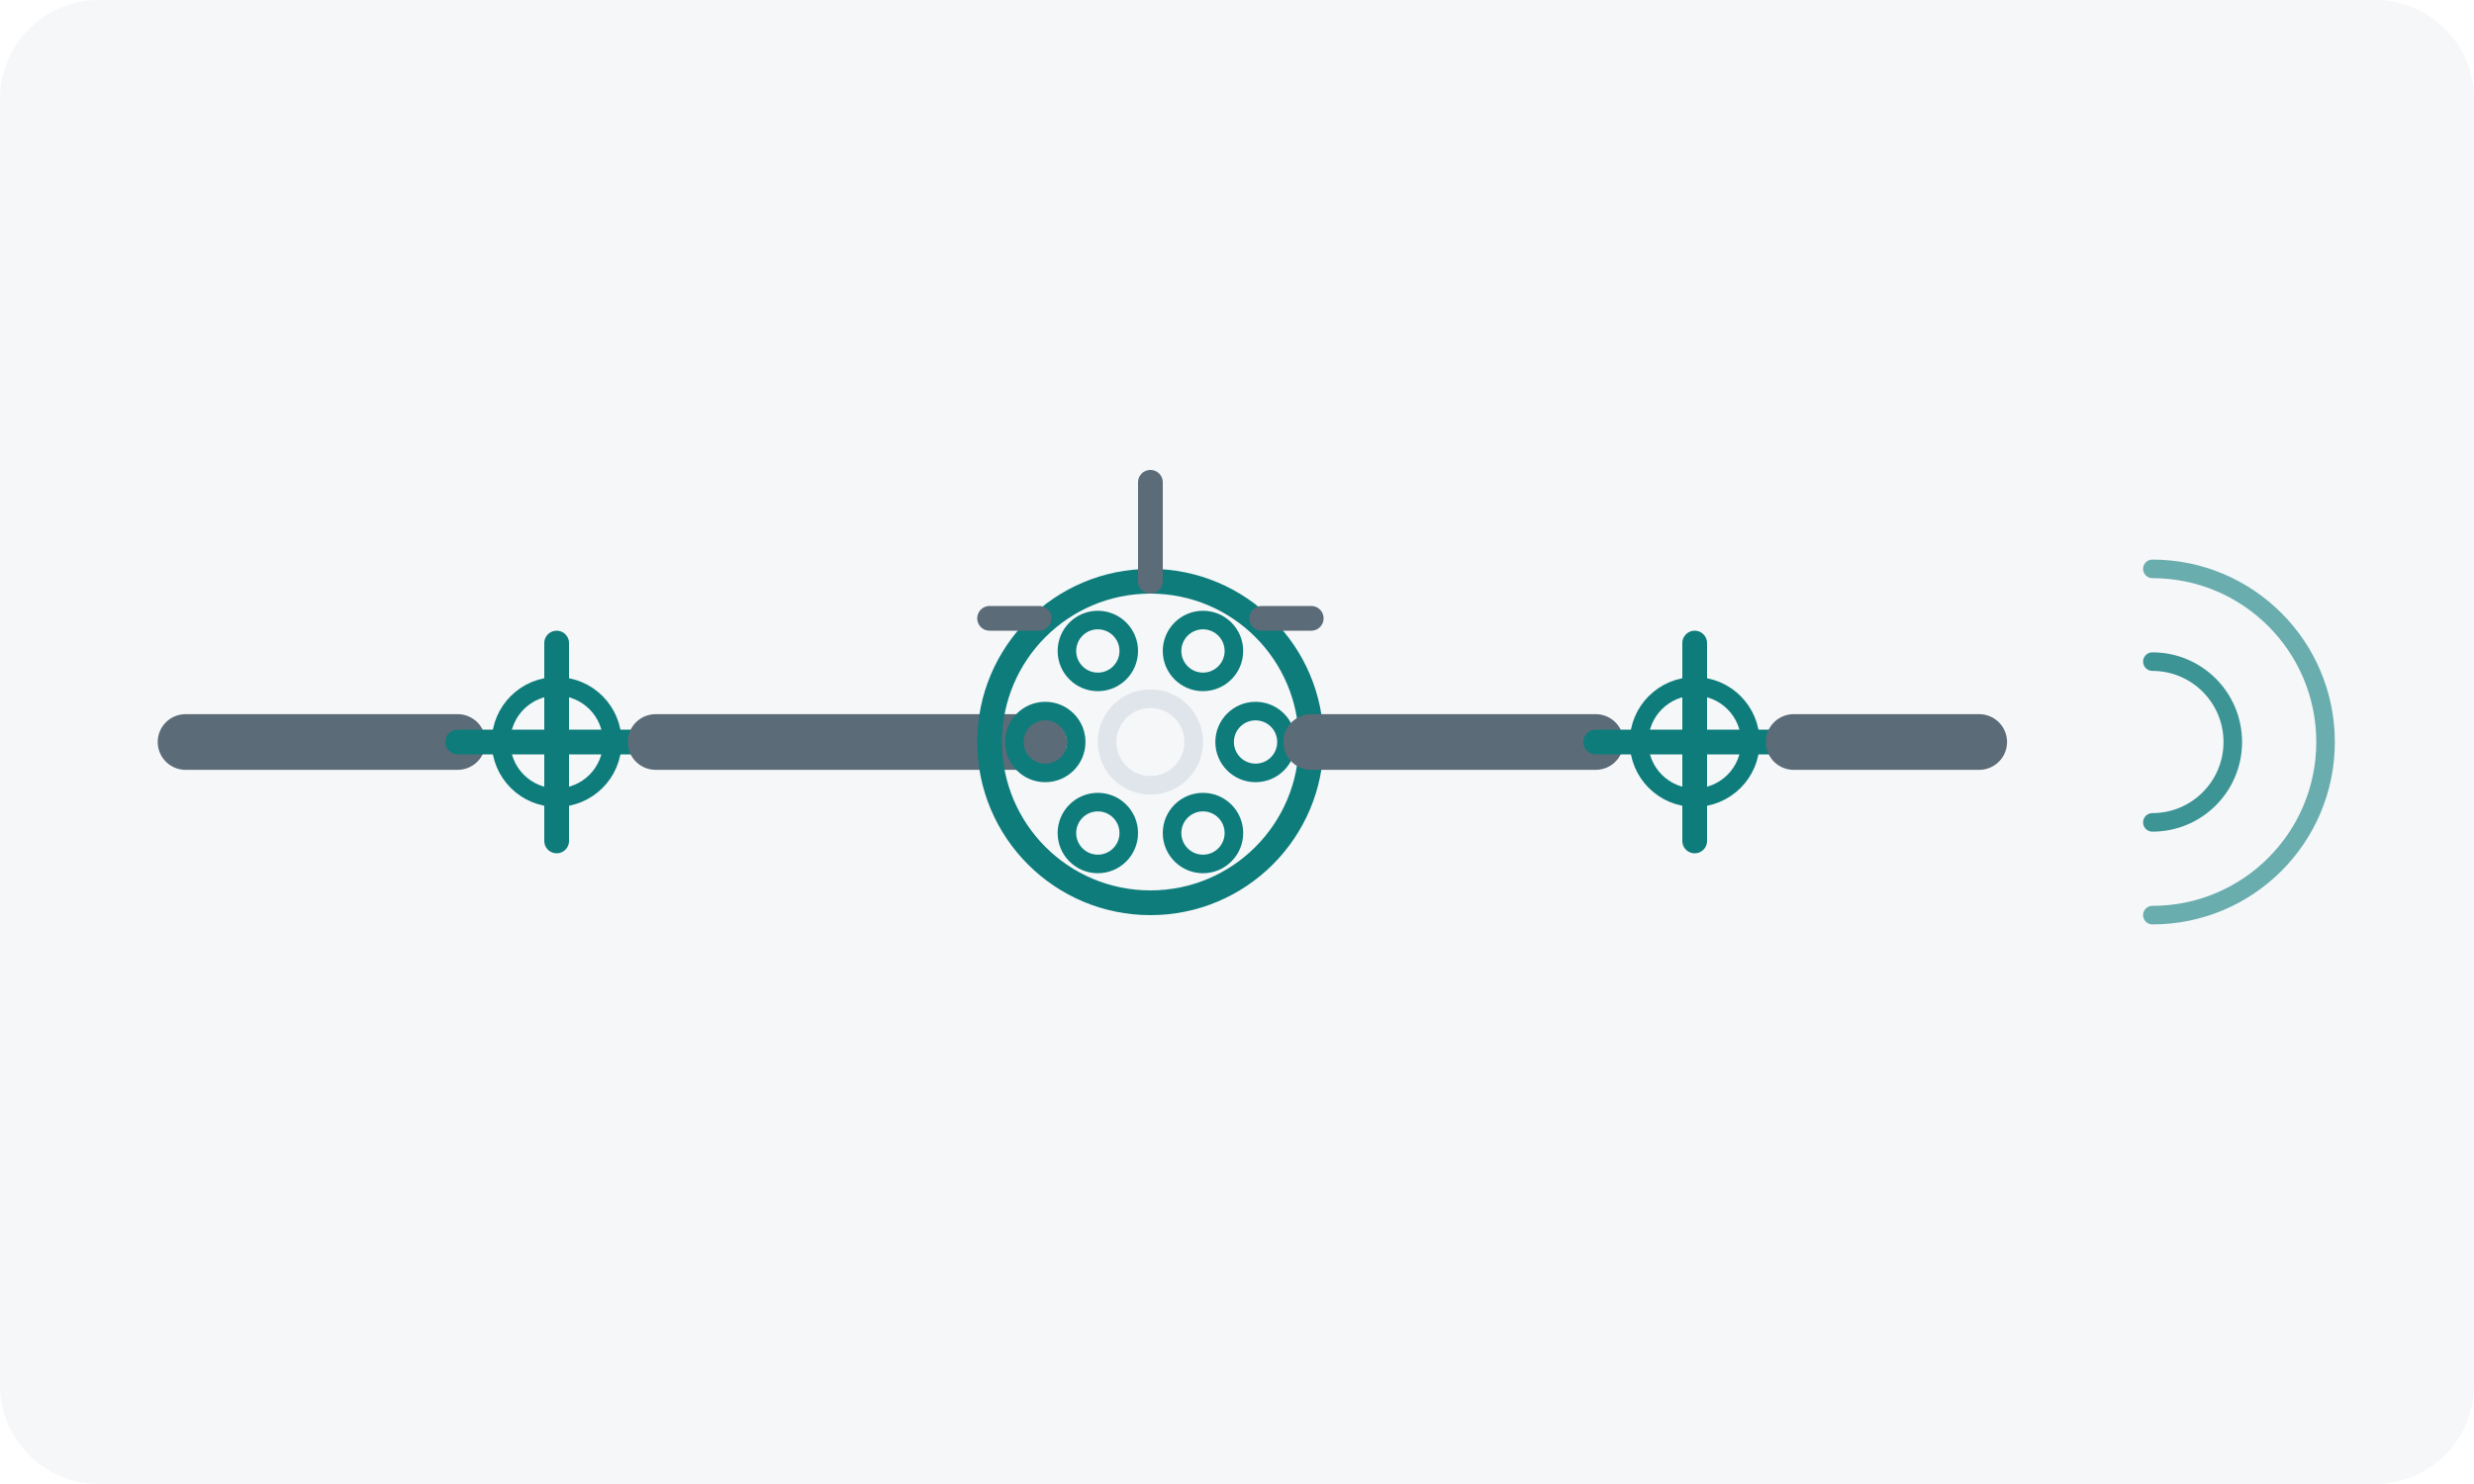
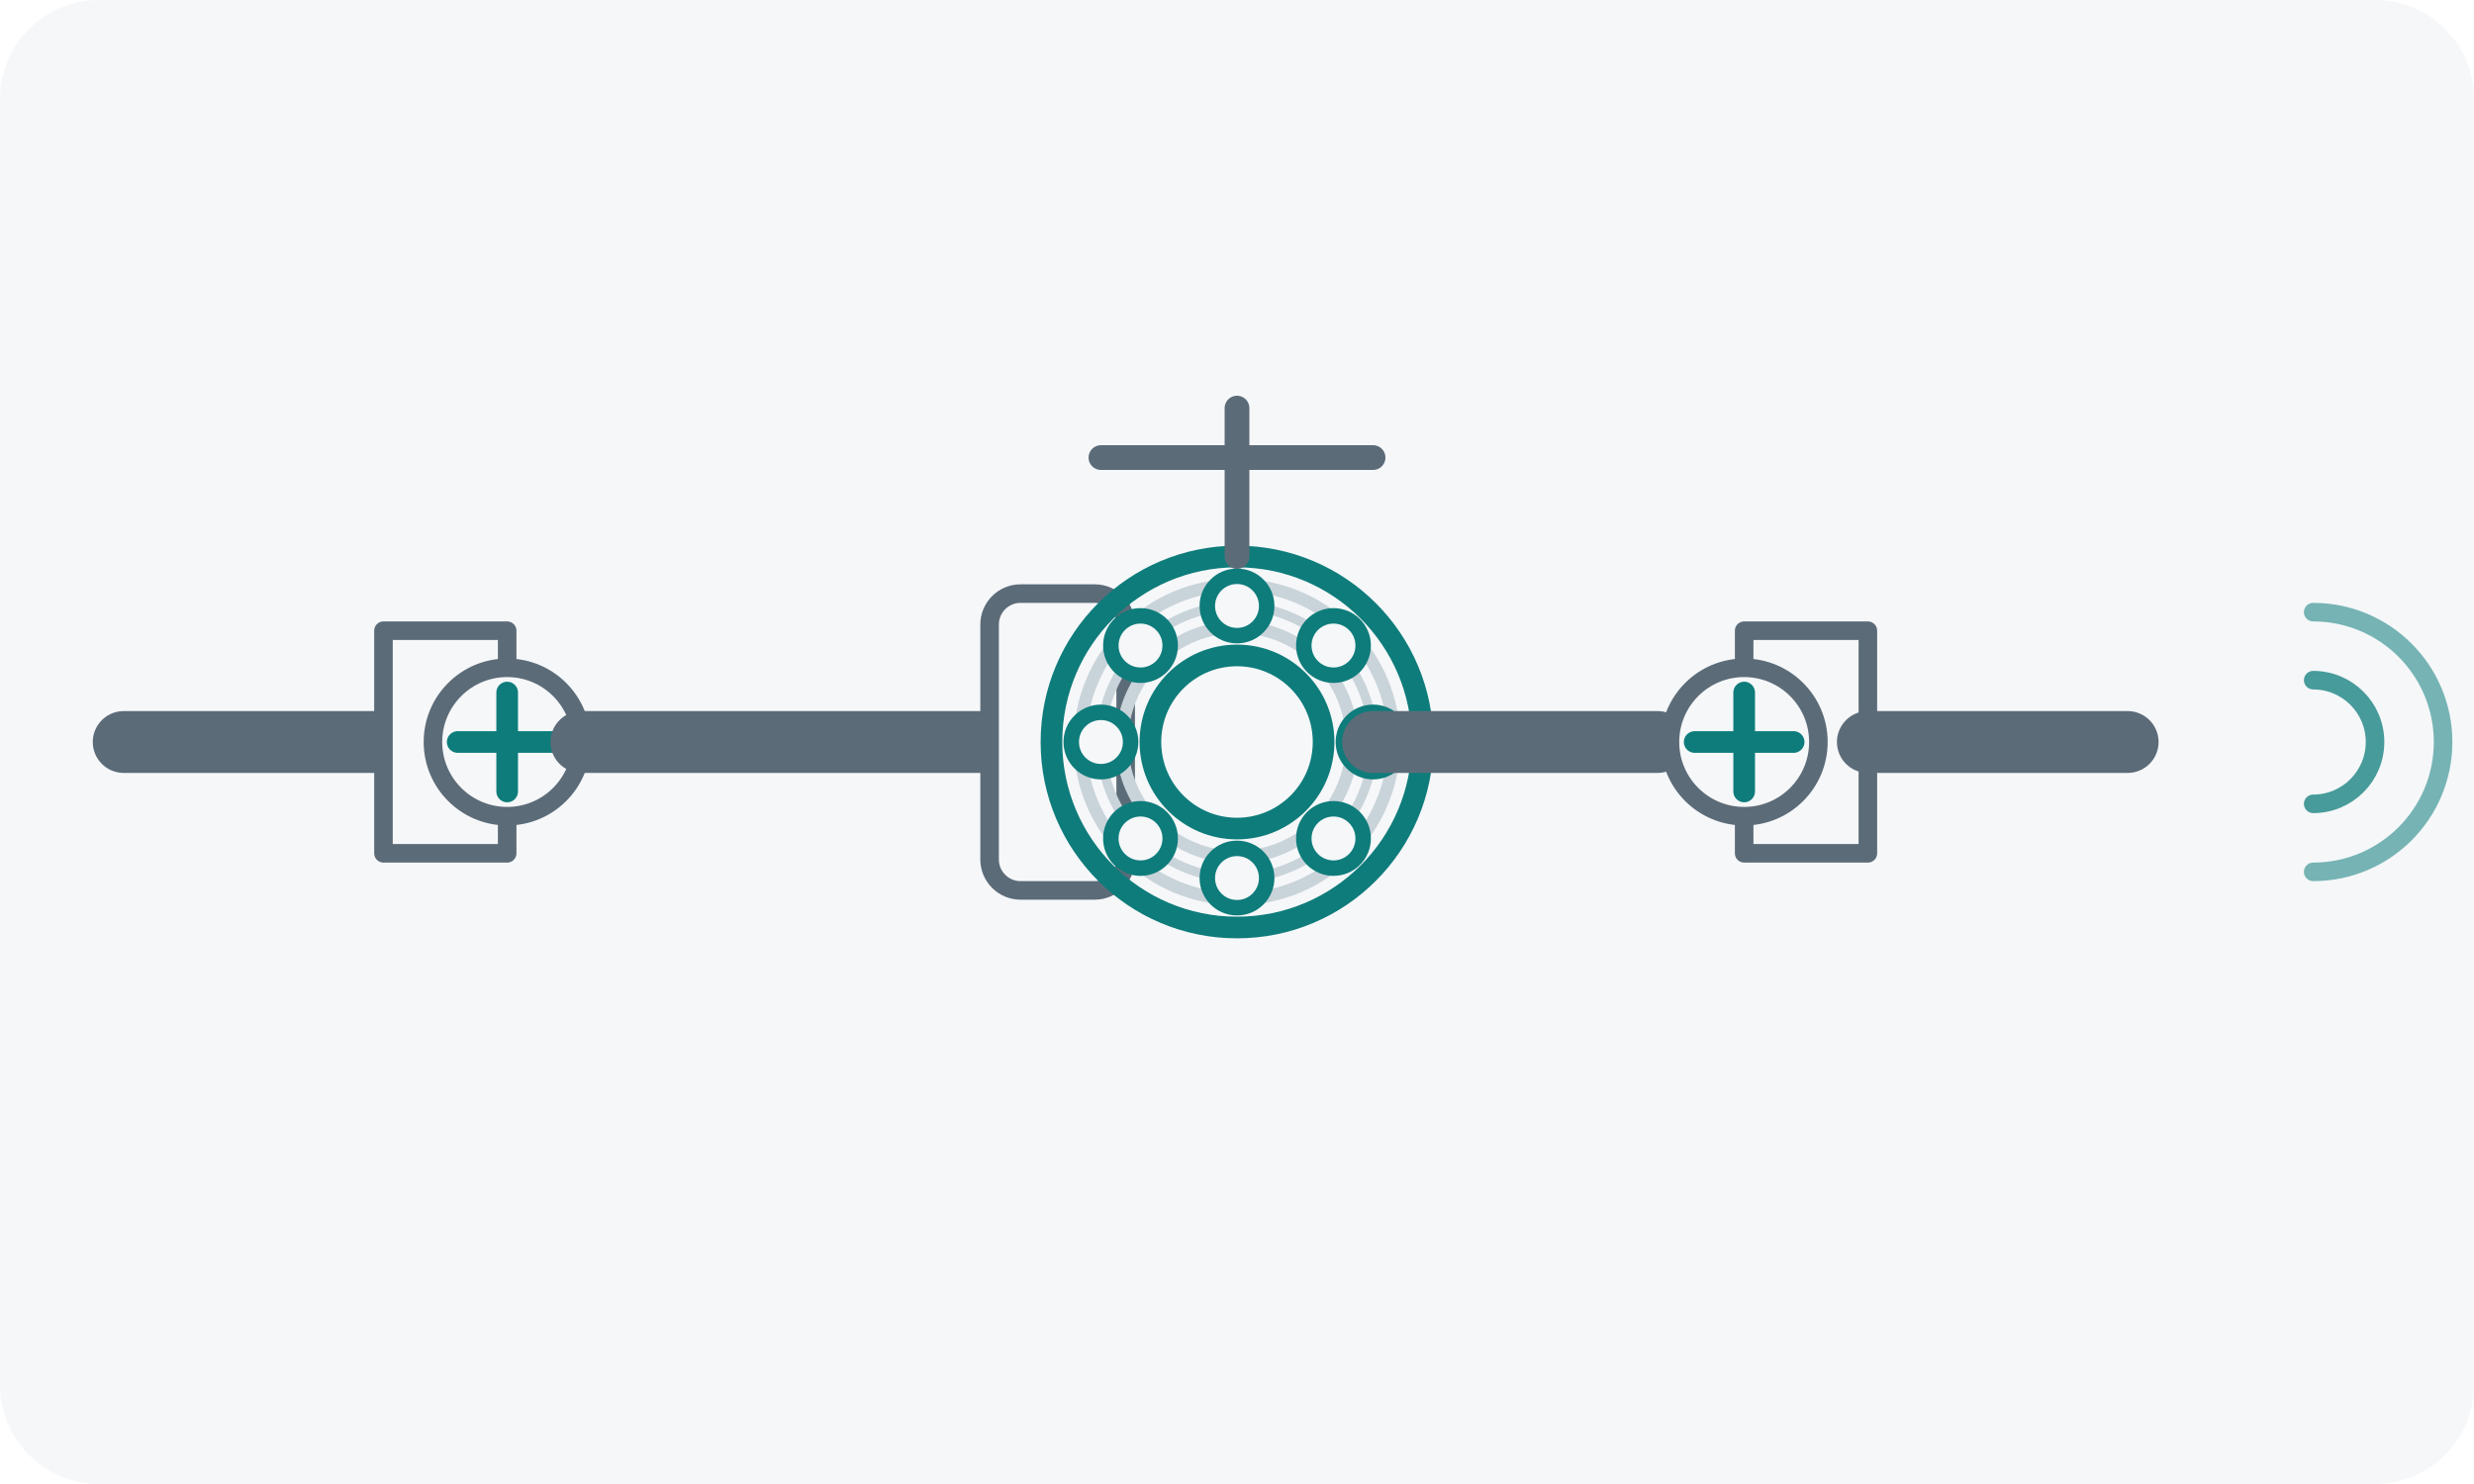
<svg xmlns="http://www.w3.org/2000/svg" viewBox="0 0 400 240" role="img" aria-label="Схема карданного вала">
  <rect width="400" height="240" rx="16" fill="#F5F7F9" />
  <g fill="none" stroke-linecap="round" stroke-linejoin="round">
-     <path d="M 30 120 h 44" stroke="#5C6B78" stroke-width="9" />
-     <path d="M 74 120 h 32 M 90 104 v 32" stroke="#0E7C7B" stroke-width="4" />
-     <circle cx="90" cy="120" r="9" stroke="#0E7C7B" stroke-width="3" />
-     <path d="M 106 120 h 62" stroke="#5C6B78" stroke-width="9" />
-     <circle cx="186" cy="120" r="26" stroke="#0E7C7B" stroke-width="4" />
-     <circle cx="203.0" cy="120.0" r="5" stroke="#0E7C7B" stroke-width="3" />
-     <circle cx="194.5" cy="134.722" r="5" stroke="#0E7C7B" stroke-width="3" />
-     <circle cx="177.5" cy="134.722" r="5" stroke="#0E7C7B" stroke-width="3" />
-     <circle cx="169.0" cy="120.0" r="5" stroke="#0E7C7B" stroke-width="3" />
-     <circle cx="177.5" cy="105.278" r="5" stroke="#0E7C7B" stroke-width="3" />
-     <circle cx="194.5" cy="105.278" r="5" stroke="#0E7C7B" stroke-width="3" />
-     <circle cx="186" cy="120" r="7" stroke="#DFE5EA" stroke-width="3" />
-     <path d="M 186 94 v -16 M 168 100 h -8 M 204 100 h 8" stroke="#5C6B78" stroke-width="4" />
-     <path d="M 212 120 h 46" stroke="#5C6B78" stroke-width="9" />
-     <path d="M 258 120 h 32 M 274 104 v 32" stroke="#0E7C7B" stroke-width="4" />
-     <circle cx="274" cy="120" r="9" stroke="#0E7C7B" stroke-width="3" />
-     <path d="M 290 120 h 30" stroke="#5C6B78" stroke-width="9" />
-     <path d="M 348 107 A 13 13 0 0 1 348 133" stroke="#0E7C7B" stroke-width="3" opacity="0.80" />
-     <path d="M 348 92 A 28 28 0 0 1 348 148" stroke="#0E7C7B" stroke-width="3" opacity="0.60" />
+     <path d="M 20.0 120.0 L 62.0 120.0" stroke="#5C6B78" stroke-width="10" />
+     <path d="M 62.0 102.0 L 82.0 102.0 L 82.0 138.0 L 62.0 138.0 Z" stroke="#5C6B78" stroke-width="3" fill="#F5F7F9" />
+     <circle cx="82.0" cy="120.0" r="12.0" stroke="#5C6B78" stroke-width="3" fill="#F5F7F9" />
+     <path d="M 74.0 120.0 L 90.0 120.0" stroke="#0E7C7B" stroke-width="3.5" />
+     <path d="M 82.0 112.0 L 82.0 128.0" stroke="#0E7C7B" stroke-width="3.5" />
+     <path d="M 94.0 120.0 L 160.0 120.0" stroke="#5C6B78" stroke-width="10" />
+     <rect x="160.0" y="96.0" width="22.0" height="48.0" rx="5" stroke="#5C6B78" stroke-width="3" fill="#F5F7F9" />
+     <circle cx="200.0" cy="120.0" r="30.0" stroke="#0E7C7B" stroke-width="3.5" fill="none" />
+     <circle cx="200.0" cy="120.0" r="25.4" stroke="#C9D3DA" stroke-width="2" fill="none" />
+     <circle cx="200.0" cy="120.0" r="14.0" stroke="#0E7C7B" stroke-width="3.5" fill="none" />
+     <circle cx="200.0" cy="120.0" r="18.6" stroke="#C9D3DA" stroke-width="2" fill="none" />
+     <circle cx="200.0" cy="120.0" r="22.0" stroke="#C9D3DA" stroke-width="1.5" fill="none" />
+     <circle cx="222.0" cy="120.0" r="4.8" stroke="#0E7C7B" stroke-width="2.5" fill="#F5F7F9" />
+     <circle cx="215.6" cy="135.6" r="4.8" stroke="#0E7C7B" stroke-width="2.5" fill="#F5F7F9" />
+     <circle cx="200.0" cy="142.0" r="4.8" stroke="#0E7C7B" stroke-width="2.5" fill="#F5F7F9" />
+     <circle cx="184.4" cy="135.6" r="4.8" stroke="#0E7C7B" stroke-width="2.5" fill="#F5F7F9" />
+     <circle cx="178.0" cy="120.0" r="4.8" stroke="#0E7C7B" stroke-width="2.5" fill="#F5F7F9" />
+     <circle cx="184.4" cy="104.4" r="4.8" stroke="#0E7C7B" stroke-width="2.5" fill="#F5F7F9" />
+     <circle cx="200.0" cy="98.0" r="4.8" stroke="#0E7C7B" stroke-width="2.5" fill="#F5F7F9" />
+     <circle cx="215.6" cy="104.4" r="4.8" stroke="#0E7C7B" stroke-width="2.5" fill="#F5F7F9" />
+     <path d="M 200.0 90.0 L 200.0 66.0" stroke="#5C6B78" stroke-width="4" />
+     <path d="M 178.0 74.0 L 222.0 74.0" stroke="#5C6B78" stroke-width="4" />
+     <path d="M 222.0 120.0 L 268.0 120.0" stroke="#5C6B78" stroke-width="10" />
+     <path d="M 302.0 102.0 L 282.0 102.0 L 282.0 138.0 L 302.0 138.0 Z" stroke="#5C6B78" stroke-width="3" fill="#F5F7F9" />
+     <circle cx="282.0" cy="120.0" r="12.0" stroke="#5C6B78" stroke-width="3" fill="#F5F7F9" />
+     <path d="M 274.0 120.0 L 290.0 120.0" stroke="#0E7C7B" stroke-width="3.5" />
+     <path d="M 282.0 112.0 L 282.0 128.0" stroke="#0E7C7B" stroke-width="3.5" />
+     <path d="M 302.0 120.0 L 344.0 120.0" stroke="#5C6B78" stroke-width="10" />
+     <path d="M 374 110 A 10 10 0 0 1 374 130" stroke="#0E7C7B" stroke-width="3" opacity="0.75" />
+     <path d="M 374 99 A 21 21 0 0 1 374 141" stroke="#0E7C7B" stroke-width="3" opacity="0.55" />
  </g>
</svg>
